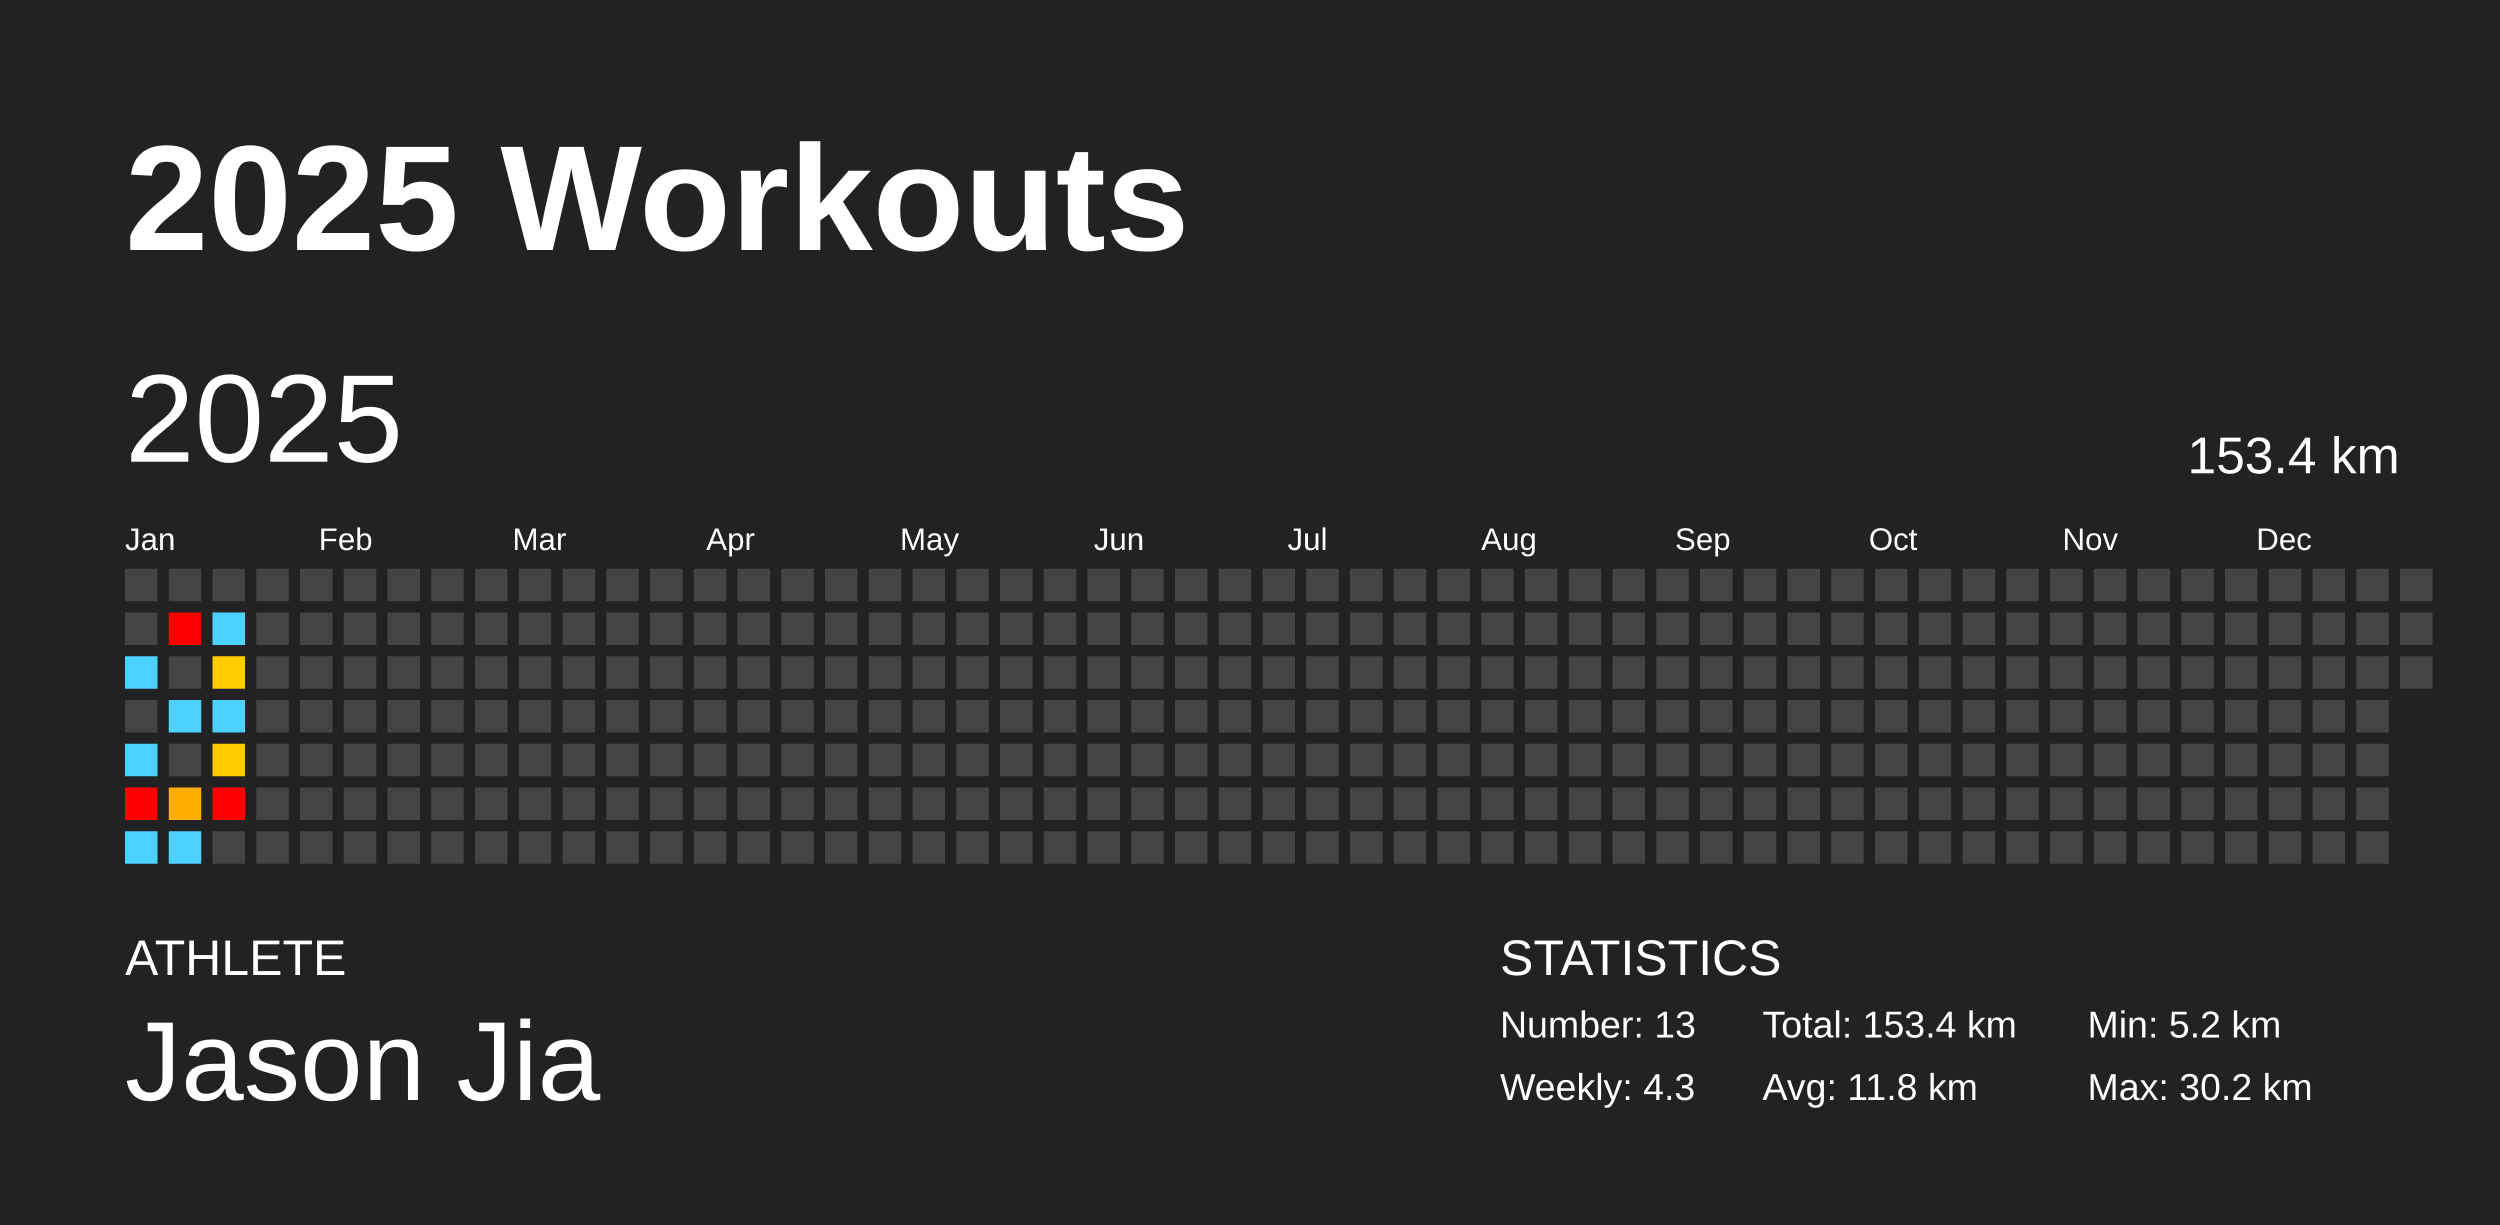
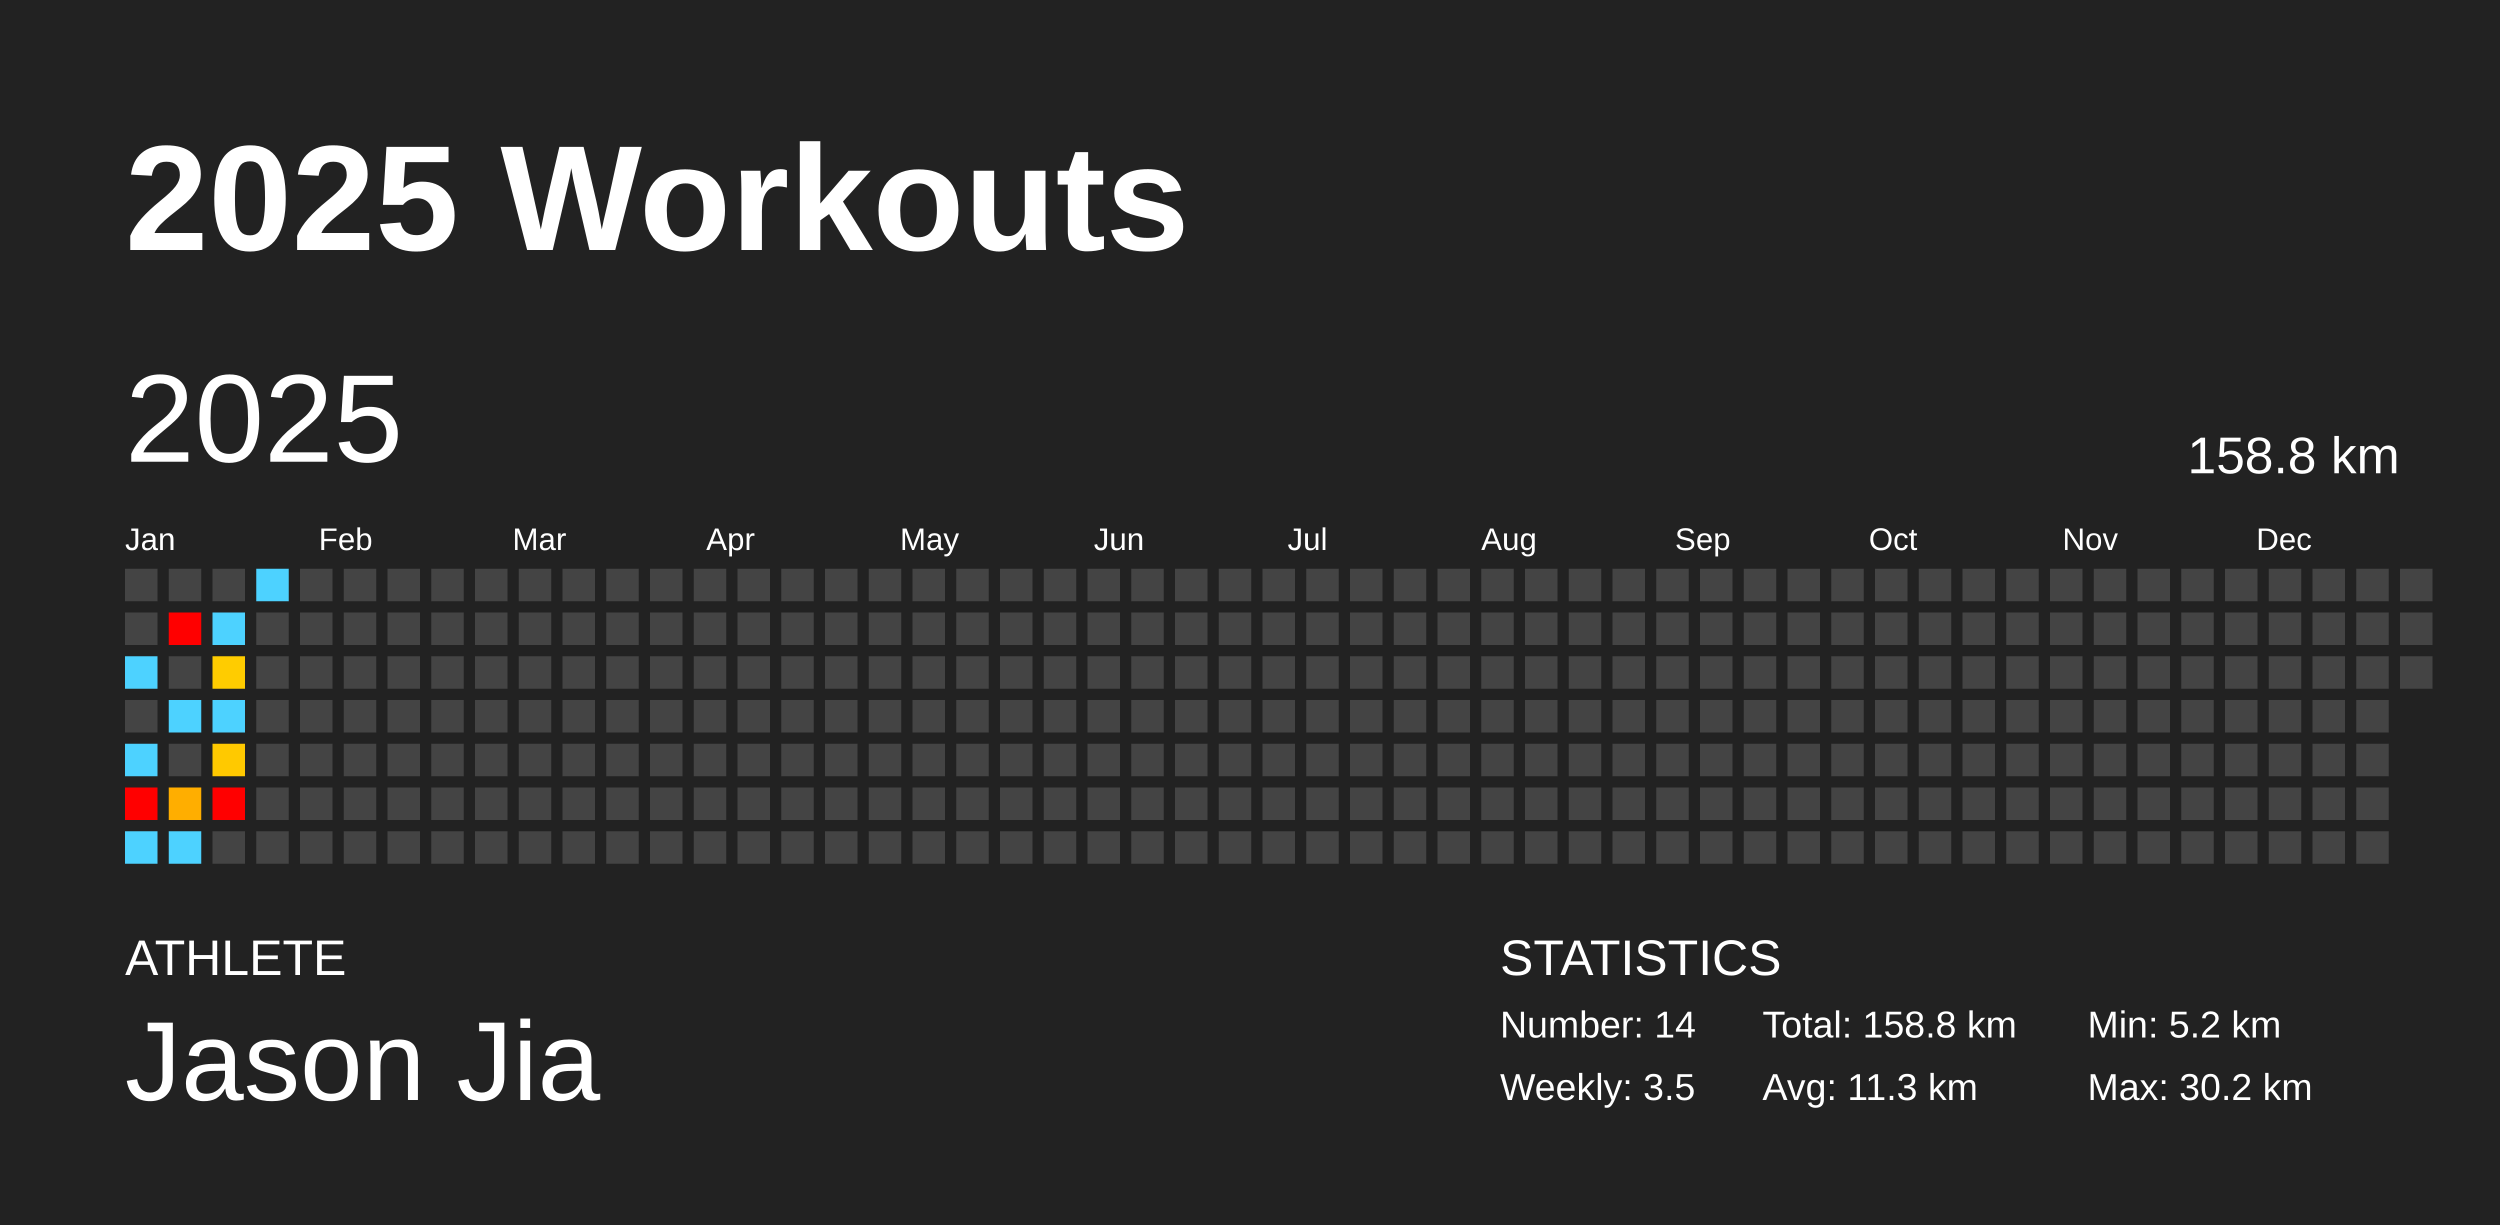
<svg xmlns="http://www.w3.org/2000/svg" baseProfile="full" height="98mm" version="1.1" viewBox="0,0,200,98" width="200mm">
  <defs />
  <rect fill="#222222" height="98" width="200" x="0" y="0" />
  <text fill="#FFFFFF" style="font-size:12px; font-family:Arial; font-weight:bold;" x="10" y="20">2025 Workouts</text>
  <text fill="#FFFFFF" style="font-size:4px; font-family:Arial" x="10" y="78">ATHLETE</text>
  <text fill="#FFFFFF" style="font-size:9px; font-family:Arial" x="10" y="88">Jason Jia</text>
  <text fill="#FFFFFF" style="font-size:4px; font-family:Arial" x="120" y="78">STATISTICS</text>
-   <text fill="#FFFFFF" style="font-size:3px; font-family:Arial" x="120" y="83">Number: 13</text>
-   <text fill="#FFFFFF" style="font-size:3px; font-family:Arial" x="120" y="88">Weekly: 4.3</text>
-   <text fill="#FFFFFF" style="font-size:3px; font-family:Arial" x="141" y="83">Total: 153.4 km</text>
-   <text fill="#FFFFFF" style="font-size:3px; font-family:Arial" x="141" y="88">Avg: 11.8 km</text>
+   <text fill="#FFFFFF" style="font-size:3px; font-family:Arial" x="120" y="83">Number: 14</text>
+   <text fill="#FFFFFF" style="font-size:3px; font-family:Arial" x="120" y="88">Weekly: 3.5</text>
+   <text fill="#FFFFFF" style="font-size:3px; font-family:Arial" x="141" y="83">Total: 158.8 km</text>
+   <text fill="#FFFFFF" style="font-size:3px; font-family:Arial" x="141" y="88">Avg: 11.3 km</text>
  <text fill="#FFFFFF" style="font-size:3px; font-family:Arial" x="167" y="83">Min: 5.2 km</text>
  <text fill="#FFFFFF" style="font-size:3px; font-family:Arial" x="167" y="88">Max: 30.2 km</text>
  <text dominant-baseline="hanging" fill="#FFFFFF" style="font-size:10.0px; font-family:Arial;" x="10" y="30">2025</text>
-   <text dominant-baseline="hanging" fill="#FFFFFF" style="font-size:4.125px; font-family:Arial;" x="175" y="35">153.4 km</text>
+   <text dominant-baseline="hanging" fill="#FFFFFF" style="font-size:4.125px; font-family:Arial;" x="175" y="35">158.8 km</text>
  <text fill="#FFFFFF" style="font-size:2.5px; font-family:Arial" x="10.0" y="44">Jan</text>
  <text fill="#FFFFFF" style="font-size:2.5px; font-family:Arial" x="25.5" y="44">Feb</text>
  <text fill="#FFFFFF" style="font-size:2.5px; font-family:Arial" x="41.0" y="44">Mar</text>
  <text fill="#FFFFFF" style="font-size:2.5px; font-family:Arial" x="56.5" y="44">Apr</text>
  <text fill="#FFFFFF" style="font-size:2.5px; font-family:Arial" x="72.0" y="44">May</text>
  <text fill="#FFFFFF" style="font-size:2.5px; font-family:Arial" x="87.5" y="44">Jun</text>
  <text fill="#FFFFFF" style="font-size:2.5px; font-family:Arial" x="103.0" y="44">Jul</text>
  <text fill="#FFFFFF" style="font-size:2.5px; font-family:Arial" x="118.5" y="44">Aug</text>
  <text fill="#FFFFFF" style="font-size:2.5px; font-family:Arial" x="134.0" y="44">Sep</text>
  <text fill="#FFFFFF" style="font-size:2.5px; font-family:Arial" x="149.5" y="44">Oct</text>
  <text fill="#FFFFFF" style="font-size:2.5px; font-family:Arial" x="165.0" y="44">Nov</text>
  <text fill="#FFFFFF" style="font-size:2.5px; font-family:Arial" x="180.5" y="44">Dec</text>
  <rect fill="#444444" height="2.6" width="2.6" x="10.0" y="45.5" />
  <rect fill="#444444" height="2.6" width="2.6" x="10.0" y="49.0" />
  <rect fill="#4dd2ff" height="2.6" width="2.6" x="10.0" y="52.5" />
  <rect fill="#444444" height="2.6" width="2.6" x="10.0" y="56.0" />
  <rect fill="#4dd2ff" height="2.6" width="2.6" x="10.0" y="59.5" />
  <rect fill="red" height="2.6" width="2.6" x="10.0" y="63.0" />
  <rect fill="#4dd2ff" height="2.6" width="2.6" x="10.0" y="66.5" />
  <rect fill="#444444" height="2.6" width="2.6" x="13.5" y="45.5" />
  <rect fill="red" height="2.6" width="2.6" x="13.5" y="49.0" />
  <rect fill="#444444" height="2.6" width="2.6" x="13.5" y="52.5" />
  <rect fill="#4dd2ff" height="2.6" width="2.6" x="13.5" y="56.0" />
  <rect fill="#444444" height="2.6" width="2.6" x="13.5" y="59.5" />
  <rect fill="#ffae00" height="2.6" width="2.6" x="13.5" y="63.0" />
  <rect fill="#4dd2ff" height="2.6" width="2.6" x="13.5" y="66.5" />
  <rect fill="#444444" height="2.6" width="2.6" x="17.0" y="45.5" />
  <rect fill="#4dd2ff" height="2.6" width="2.6" x="17.0" y="49.0" />
  <rect fill="#ffcc00" height="2.6" width="2.6" x="17.0" y="52.5" />
  <rect fill="#4dd2ff" height="2.6" width="2.6" x="17.0" y="56.0" />
  <rect fill="#ffc900" height="2.6" width="2.6" x="17.0" y="59.5" />
  <rect fill="red" height="2.6" width="2.6" x="17.0" y="63.0" />
  <rect fill="#444444" height="2.6" width="2.6" x="17.0" y="66.5" />
-   <rect fill="#444444" height="2.6" width="2.6" x="20.5" y="45.5" />
+   <rect fill="#4dd2ff" height="2.6" width="2.6" x="20.5" y="45.5" />
  <rect fill="#444444" height="2.6" width="2.6" x="20.5" y="49.0" />
  <rect fill="#444444" height="2.6" width="2.6" x="20.5" y="52.5" />
  <rect fill="#444444" height="2.6" width="2.6" x="20.5" y="56.0" />
  <rect fill="#444444" height="2.6" width="2.6" x="20.5" y="59.5" />
  <rect fill="#444444" height="2.6" width="2.6" x="20.5" y="63.0" />
  <rect fill="#444444" height="2.6" width="2.6" x="20.5" y="66.5" />
  <rect fill="#444444" height="2.6" width="2.6" x="24.0" y="45.5" />
  <rect fill="#444444" height="2.6" width="2.6" x="24.0" y="49.0" />
  <rect fill="#444444" height="2.6" width="2.6" x="24.0" y="52.5" />
  <rect fill="#444444" height="2.6" width="2.6" x="24.0" y="56.0" />
  <rect fill="#444444" height="2.6" width="2.6" x="24.0" y="59.5" />
  <rect fill="#444444" height="2.6" width="2.6" x="24.0" y="63.0" />
  <rect fill="#444444" height="2.6" width="2.6" x="24.0" y="66.5" />
  <rect fill="#444444" height="2.6" width="2.6" x="27.5" y="45.5" />
  <rect fill="#444444" height="2.6" width="2.6" x="27.5" y="49.0" />
  <rect fill="#444444" height="2.6" width="2.6" x="27.5" y="52.5" />
  <rect fill="#444444" height="2.6" width="2.6" x="27.5" y="56.0" />
  <rect fill="#444444" height="2.6" width="2.6" x="27.5" y="59.5" />
  <rect fill="#444444" height="2.6" width="2.6" x="27.5" y="63.0" />
  <rect fill="#444444" height="2.6" width="2.6" x="27.5" y="66.5" />
  <rect fill="#444444" height="2.6" width="2.6" x="31.0" y="45.5" />
  <rect fill="#444444" height="2.6" width="2.6" x="31.0" y="49.0" />
  <rect fill="#444444" height="2.6" width="2.6" x="31.0" y="52.5" />
  <rect fill="#444444" height="2.6" width="2.6" x="31.0" y="56.0" />
  <rect fill="#444444" height="2.6" width="2.6" x="31.0" y="59.5" />
  <rect fill="#444444" height="2.6" width="2.6" x="31.0" y="63.0" />
  <rect fill="#444444" height="2.6" width="2.6" x="31.0" y="66.5" />
  <rect fill="#444444" height="2.6" width="2.6" x="34.5" y="45.5" />
  <rect fill="#444444" height="2.6" width="2.6" x="34.5" y="49.0" />
  <rect fill="#444444" height="2.6" width="2.6" x="34.5" y="52.5" />
  <rect fill="#444444" height="2.6" width="2.6" x="34.5" y="56.0" />
  <rect fill="#444444" height="2.6" width="2.6" x="34.5" y="59.5" />
  <rect fill="#444444" height="2.6" width="2.6" x="34.5" y="63.0" />
  <rect fill="#444444" height="2.6" width="2.6" x="34.5" y="66.5" />
  <rect fill="#444444" height="2.6" width="2.6" x="38.0" y="45.5" />
  <rect fill="#444444" height="2.6" width="2.6" x="38.0" y="49.0" />
  <rect fill="#444444" height="2.6" width="2.6" x="38.0" y="52.5" />
  <rect fill="#444444" height="2.6" width="2.6" x="38.0" y="56.0" />
  <rect fill="#444444" height="2.6" width="2.6" x="38.0" y="59.5" />
  <rect fill="#444444" height="2.6" width="2.6" x="38.0" y="63.0" />
  <rect fill="#444444" height="2.6" width="2.6" x="38.0" y="66.5" />
  <rect fill="#444444" height="2.6" width="2.6" x="41.5" y="45.5" />
  <rect fill="#444444" height="2.6" width="2.6" x="41.5" y="49.0" />
  <rect fill="#444444" height="2.6" width="2.6" x="41.5" y="52.5" />
  <rect fill="#444444" height="2.6" width="2.6" x="41.5" y="56.0" />
  <rect fill="#444444" height="2.6" width="2.6" x="41.5" y="59.5" />
  <rect fill="#444444" height="2.6" width="2.6" x="41.5" y="63.0" />
  <rect fill="#444444" height="2.6" width="2.6" x="41.5" y="66.5" />
  <rect fill="#444444" height="2.6" width="2.6" x="45.0" y="45.5" />
  <rect fill="#444444" height="2.6" width="2.6" x="45.0" y="49.0" />
  <rect fill="#444444" height="2.6" width="2.6" x="45.0" y="52.5" />
  <rect fill="#444444" height="2.6" width="2.6" x="45.0" y="56.0" />
  <rect fill="#444444" height="2.6" width="2.6" x="45.0" y="59.5" />
  <rect fill="#444444" height="2.6" width="2.6" x="45.0" y="63.0" />
  <rect fill="#444444" height="2.6" width="2.6" x="45.0" y="66.5" />
  <rect fill="#444444" height="2.6" width="2.6" x="48.5" y="45.5" />
  <rect fill="#444444" height="2.6" width="2.6" x="48.5" y="49.0" />
  <rect fill="#444444" height="2.6" width="2.6" x="48.5" y="52.5" />
  <rect fill="#444444" height="2.6" width="2.6" x="48.5" y="56.0" />
  <rect fill="#444444" height="2.6" width="2.6" x="48.5" y="59.5" />
  <rect fill="#444444" height="2.6" width="2.6" x="48.5" y="63.0" />
  <rect fill="#444444" height="2.6" width="2.6" x="48.5" y="66.5" />
  <rect fill="#444444" height="2.6" width="2.6" x="52.0" y="45.5" />
  <rect fill="#444444" height="2.6" width="2.6" x="52.0" y="49.0" />
  <rect fill="#444444" height="2.6" width="2.6" x="52.0" y="52.5" />
  <rect fill="#444444" height="2.6" width="2.6" x="52.0" y="56.0" />
  <rect fill="#444444" height="2.6" width="2.6" x="52.0" y="59.5" />
  <rect fill="#444444" height="2.6" width="2.6" x="52.0" y="63.0" />
  <rect fill="#444444" height="2.6" width="2.6" x="52.0" y="66.5" />
  <rect fill="#444444" height="2.6" width="2.6" x="55.5" y="45.5" />
  <rect fill="#444444" height="2.6" width="2.6" x="55.5" y="49.0" />
  <rect fill="#444444" height="2.6" width="2.6" x="55.5" y="52.5" />
  <rect fill="#444444" height="2.6" width="2.6" x="55.5" y="56.0" />
  <rect fill="#444444" height="2.6" width="2.6" x="55.5" y="59.5" />
  <rect fill="#444444" height="2.6" width="2.6" x="55.5" y="63.0" />
  <rect fill="#444444" height="2.6" width="2.6" x="55.5" y="66.5" />
  <rect fill="#444444" height="2.6" width="2.6" x="59.0" y="45.5" />
  <rect fill="#444444" height="2.6" width="2.6" x="59.0" y="49.0" />
  <rect fill="#444444" height="2.6" width="2.6" x="59.0" y="52.5" />
  <rect fill="#444444" height="2.6" width="2.6" x="59.0" y="56.0" />
  <rect fill="#444444" height="2.6" width="2.6" x="59.0" y="59.5" />
  <rect fill="#444444" height="2.6" width="2.6" x="59.0" y="63.0" />
  <rect fill="#444444" height="2.6" width="2.6" x="59.0" y="66.5" />
  <rect fill="#444444" height="2.6" width="2.6" x="62.5" y="45.5" />
  <rect fill="#444444" height="2.6" width="2.6" x="62.5" y="49.0" />
  <rect fill="#444444" height="2.6" width="2.6" x="62.5" y="52.5" />
  <rect fill="#444444" height="2.6" width="2.6" x="62.5" y="56.0" />
  <rect fill="#444444" height="2.6" width="2.6" x="62.5" y="59.5" />
  <rect fill="#444444" height="2.6" width="2.6" x="62.5" y="63.0" />
  <rect fill="#444444" height="2.6" width="2.6" x="62.5" y="66.5" />
  <rect fill="#444444" height="2.6" width="2.6" x="66.0" y="45.5" />
  <rect fill="#444444" height="2.6" width="2.6" x="66.0" y="49.0" />
  <rect fill="#444444" height="2.6" width="2.6" x="66.0" y="52.5" />
  <rect fill="#444444" height="2.6" width="2.6" x="66.0" y="56.0" />
  <rect fill="#444444" height="2.6" width="2.6" x="66.0" y="59.5" />
  <rect fill="#444444" height="2.6" width="2.6" x="66.0" y="63.0" />
  <rect fill="#444444" height="2.6" width="2.6" x="66.0" y="66.5" />
  <rect fill="#444444" height="2.6" width="2.6" x="69.5" y="45.5" />
  <rect fill="#444444" height="2.6" width="2.6" x="69.5" y="49.0" />
  <rect fill="#444444" height="2.6" width="2.6" x="69.5" y="52.5" />
  <rect fill="#444444" height="2.6" width="2.6" x="69.5" y="56.0" />
  <rect fill="#444444" height="2.6" width="2.6" x="69.5" y="59.5" />
  <rect fill="#444444" height="2.6" width="2.6" x="69.5" y="63.0" />
  <rect fill="#444444" height="2.6" width="2.6" x="69.5" y="66.5" />
  <rect fill="#444444" height="2.6" width="2.6" x="73.0" y="45.5" />
  <rect fill="#444444" height="2.6" width="2.6" x="73.0" y="49.0" />
  <rect fill="#444444" height="2.6" width="2.6" x="73.0" y="52.5" />
  <rect fill="#444444" height="2.6" width="2.6" x="73.0" y="56.0" />
  <rect fill="#444444" height="2.6" width="2.6" x="73.0" y="59.5" />
  <rect fill="#444444" height="2.6" width="2.6" x="73.0" y="63.0" />
  <rect fill="#444444" height="2.6" width="2.6" x="73.0" y="66.5" />
  <rect fill="#444444" height="2.6" width="2.6" x="76.5" y="45.5" />
  <rect fill="#444444" height="2.6" width="2.6" x="76.5" y="49.0" />
  <rect fill="#444444" height="2.6" width="2.6" x="76.5" y="52.5" />
  <rect fill="#444444" height="2.6" width="2.6" x="76.5" y="56.0" />
  <rect fill="#444444" height="2.6" width="2.6" x="76.5" y="59.5" />
  <rect fill="#444444" height="2.6" width="2.6" x="76.5" y="63.0" />
  <rect fill="#444444" height="2.6" width="2.6" x="76.5" y="66.5" />
  <rect fill="#444444" height="2.6" width="2.6" x="80.0" y="45.5" />
  <rect fill="#444444" height="2.6" width="2.6" x="80.0" y="49.0" />
  <rect fill="#444444" height="2.6" width="2.6" x="80.0" y="52.5" />
  <rect fill="#444444" height="2.6" width="2.6" x="80.0" y="56.0" />
  <rect fill="#444444" height="2.6" width="2.6" x="80.0" y="59.5" />
  <rect fill="#444444" height="2.6" width="2.6" x="80.0" y="63.0" />
  <rect fill="#444444" height="2.6" width="2.6" x="80.0" y="66.5" />
  <rect fill="#444444" height="2.6" width="2.6" x="83.5" y="45.5" />
  <rect fill="#444444" height="2.6" width="2.6" x="83.5" y="49.0" />
  <rect fill="#444444" height="2.6" width="2.6" x="83.5" y="52.5" />
  <rect fill="#444444" height="2.6" width="2.6" x="83.5" y="56.0" />
  <rect fill="#444444" height="2.6" width="2.6" x="83.5" y="59.5" />
  <rect fill="#444444" height="2.6" width="2.6" x="83.5" y="63.0" />
  <rect fill="#444444" height="2.6" width="2.6" x="83.5" y="66.5" />
  <rect fill="#444444" height="2.6" width="2.6" x="87.0" y="45.5" />
  <rect fill="#444444" height="2.6" width="2.6" x="87.0" y="49.0" />
  <rect fill="#444444" height="2.6" width="2.6" x="87.0" y="52.5" />
  <rect fill="#444444" height="2.6" width="2.6" x="87.0" y="56.0" />
  <rect fill="#444444" height="2.6" width="2.6" x="87.0" y="59.5" />
  <rect fill="#444444" height="2.6" width="2.6" x="87.0" y="63.0" />
  <rect fill="#444444" height="2.6" width="2.6" x="87.0" y="66.5" />
  <rect fill="#444444" height="2.6" width="2.6" x="90.5" y="45.5" />
  <rect fill="#444444" height="2.6" width="2.6" x="90.5" y="49.0" />
  <rect fill="#444444" height="2.6" width="2.6" x="90.5" y="52.5" />
  <rect fill="#444444" height="2.6" width="2.6" x="90.5" y="56.0" />
  <rect fill="#444444" height="2.6" width="2.6" x="90.5" y="59.5" />
  <rect fill="#444444" height="2.6" width="2.6" x="90.5" y="63.0" />
  <rect fill="#444444" height="2.6" width="2.6" x="90.5" y="66.5" />
  <rect fill="#444444" height="2.6" width="2.6" x="94.0" y="45.5" />
  <rect fill="#444444" height="2.6" width="2.6" x="94.0" y="49.0" />
  <rect fill="#444444" height="2.6" width="2.6" x="94.0" y="52.5" />
  <rect fill="#444444" height="2.6" width="2.6" x="94.0" y="56.0" />
  <rect fill="#444444" height="2.6" width="2.6" x="94.0" y="59.5" />
  <rect fill="#444444" height="2.6" width="2.6" x="94.0" y="63.0" />
  <rect fill="#444444" height="2.6" width="2.6" x="94.0" y="66.5" />
  <rect fill="#444444" height="2.6" width="2.6" x="97.5" y="45.5" />
  <rect fill="#444444" height="2.6" width="2.6" x="97.5" y="49.0" />
  <rect fill="#444444" height="2.6" width="2.6" x="97.5" y="52.5" />
  <rect fill="#444444" height="2.6" width="2.6" x="97.5" y="56.0" />
  <rect fill="#444444" height="2.6" width="2.6" x="97.5" y="59.5" />
  <rect fill="#444444" height="2.6" width="2.6" x="97.5" y="63.0" />
  <rect fill="#444444" height="2.6" width="2.6" x="97.5" y="66.5" />
  <rect fill="#444444" height="2.6" width="2.6" x="101.0" y="45.5" />
  <rect fill="#444444" height="2.6" width="2.6" x="101.0" y="49.0" />
  <rect fill="#444444" height="2.6" width="2.6" x="101.0" y="52.5" />
  <rect fill="#444444" height="2.6" width="2.6" x="101.0" y="56.0" />
  <rect fill="#444444" height="2.6" width="2.6" x="101.0" y="59.5" />
  <rect fill="#444444" height="2.6" width="2.6" x="101.0" y="63.0" />
  <rect fill="#444444" height="2.6" width="2.6" x="101.0" y="66.5" />
  <rect fill="#444444" height="2.6" width="2.6" x="104.5" y="45.5" />
  <rect fill="#444444" height="2.6" width="2.6" x="104.5" y="49.0" />
  <rect fill="#444444" height="2.6" width="2.6" x="104.5" y="52.5" />
  <rect fill="#444444" height="2.6" width="2.6" x="104.5" y="56.0" />
  <rect fill="#444444" height="2.6" width="2.6" x="104.5" y="59.5" />
  <rect fill="#444444" height="2.6" width="2.6" x="104.5" y="63.0" />
  <rect fill="#444444" height="2.6" width="2.6" x="104.5" y="66.5" />
  <rect fill="#444444" height="2.6" width="2.6" x="108.0" y="45.5" />
  <rect fill="#444444" height="2.6" width="2.6" x="108.0" y="49.0" />
  <rect fill="#444444" height="2.6" width="2.6" x="108.0" y="52.5" />
  <rect fill="#444444" height="2.6" width="2.6" x="108.0" y="56.0" />
  <rect fill="#444444" height="2.6" width="2.6" x="108.0" y="59.5" />
  <rect fill="#444444" height="2.6" width="2.6" x="108.0" y="63.0" />
  <rect fill="#444444" height="2.6" width="2.6" x="108.0" y="66.5" />
  <rect fill="#444444" height="2.6" width="2.6" x="111.5" y="45.5" />
  <rect fill="#444444" height="2.6" width="2.6" x="111.5" y="49.0" />
  <rect fill="#444444" height="2.6" width="2.6" x="111.5" y="52.5" />
  <rect fill="#444444" height="2.6" width="2.6" x="111.5" y="56.0" />
  <rect fill="#444444" height="2.6" width="2.6" x="111.5" y="59.5" />
  <rect fill="#444444" height="2.6" width="2.6" x="111.5" y="63.0" />
  <rect fill="#444444" height="2.6" width="2.6" x="111.5" y="66.5" />
  <rect fill="#444444" height="2.6" width="2.6" x="115.0" y="45.5" />
  <rect fill="#444444" height="2.6" width="2.6" x="115.0" y="49.0" />
  <rect fill="#444444" height="2.6" width="2.6" x="115.0" y="52.5" />
  <rect fill="#444444" height="2.6" width="2.6" x="115.0" y="56.0" />
  <rect fill="#444444" height="2.6" width="2.6" x="115.0" y="59.5" />
  <rect fill="#444444" height="2.6" width="2.6" x="115.0" y="63.0" />
  <rect fill="#444444" height="2.6" width="2.6" x="115.0" y="66.5" />
  <rect fill="#444444" height="2.6" width="2.6" x="118.5" y="45.5" />
  <rect fill="#444444" height="2.6" width="2.6" x="118.5" y="49.0" />
  <rect fill="#444444" height="2.6" width="2.6" x="118.5" y="52.5" />
  <rect fill="#444444" height="2.6" width="2.6" x="118.5" y="56.0" />
  <rect fill="#444444" height="2.6" width="2.6" x="118.5" y="59.5" />
  <rect fill="#444444" height="2.6" width="2.6" x="118.5" y="63.0" />
  <rect fill="#444444" height="2.6" width="2.6" x="118.5" y="66.5" />
  <rect fill="#444444" height="2.6" width="2.6" x="122.0" y="45.5" />
  <rect fill="#444444" height="2.6" width="2.6" x="122.0" y="49.0" />
  <rect fill="#444444" height="2.6" width="2.6" x="122.0" y="52.5" />
  <rect fill="#444444" height="2.6" width="2.6" x="122.0" y="56.0" />
  <rect fill="#444444" height="2.6" width="2.6" x="122.0" y="59.5" />
  <rect fill="#444444" height="2.6" width="2.6" x="122.0" y="63.0" />
  <rect fill="#444444" height="2.6" width="2.6" x="122.0" y="66.5" />
  <rect fill="#444444" height="2.6" width="2.6" x="125.5" y="45.5" />
  <rect fill="#444444" height="2.6" width="2.6" x="125.5" y="49.0" />
  <rect fill="#444444" height="2.6" width="2.6" x="125.5" y="52.5" />
  <rect fill="#444444" height="2.6" width="2.6" x="125.5" y="56.0" />
  <rect fill="#444444" height="2.6" width="2.6" x="125.5" y="59.5" />
  <rect fill="#444444" height="2.6" width="2.6" x="125.5" y="63.0" />
  <rect fill="#444444" height="2.6" width="2.6" x="125.5" y="66.5" />
  <rect fill="#444444" height="2.6" width="2.6" x="129.0" y="45.5" />
  <rect fill="#444444" height="2.6" width="2.6" x="129.0" y="49.0" />
  <rect fill="#444444" height="2.6" width="2.6" x="129.0" y="52.5" />
  <rect fill="#444444" height="2.6" width="2.6" x="129.0" y="56.0" />
  <rect fill="#444444" height="2.6" width="2.6" x="129.0" y="59.5" />
  <rect fill="#444444" height="2.6" width="2.6" x="129.0" y="63.0" />
  <rect fill="#444444" height="2.6" width="2.6" x="129.0" y="66.5" />
  <rect fill="#444444" height="2.6" width="2.6" x="132.5" y="45.5" />
  <rect fill="#444444" height="2.6" width="2.6" x="132.5" y="49.0" />
  <rect fill="#444444" height="2.6" width="2.6" x="132.5" y="52.5" />
  <rect fill="#444444" height="2.6" width="2.6" x="132.5" y="56.0" />
  <rect fill="#444444" height="2.6" width="2.6" x="132.5" y="59.5" />
  <rect fill="#444444" height="2.6" width="2.6" x="132.5" y="63.0" />
  <rect fill="#444444" height="2.6" width="2.6" x="132.5" y="66.5" />
  <rect fill="#444444" height="2.6" width="2.6" x="136.0" y="45.5" />
  <rect fill="#444444" height="2.6" width="2.6" x="136.0" y="49.0" />
  <rect fill="#444444" height="2.6" width="2.6" x="136.0" y="52.5" />
  <rect fill="#444444" height="2.6" width="2.6" x="136.0" y="56.0" />
  <rect fill="#444444" height="2.6" width="2.6" x="136.0" y="59.5" />
  <rect fill="#444444" height="2.6" width="2.6" x="136.0" y="63.0" />
  <rect fill="#444444" height="2.6" width="2.6" x="136.0" y="66.5" />
  <rect fill="#444444" height="2.6" width="2.6" x="139.5" y="45.5" />
  <rect fill="#444444" height="2.6" width="2.6" x="139.5" y="49.0" />
  <rect fill="#444444" height="2.6" width="2.6" x="139.5" y="52.5" />
  <rect fill="#444444" height="2.6" width="2.6" x="139.5" y="56.0" />
  <rect fill="#444444" height="2.6" width="2.6" x="139.5" y="59.5" />
  <rect fill="#444444" height="2.6" width="2.6" x="139.5" y="63.0" />
  <rect fill="#444444" height="2.6" width="2.6" x="139.5" y="66.5" />
  <rect fill="#444444" height="2.6" width="2.6" x="143.0" y="45.5" />
  <rect fill="#444444" height="2.6" width="2.6" x="143.0" y="49.0" />
  <rect fill="#444444" height="2.6" width="2.6" x="143.0" y="52.5" />
  <rect fill="#444444" height="2.6" width="2.6" x="143.0" y="56.0" />
  <rect fill="#444444" height="2.6" width="2.6" x="143.0" y="59.5" />
  <rect fill="#444444" height="2.6" width="2.6" x="143.0" y="63.0" />
  <rect fill="#444444" height="2.6" width="2.6" x="143.0" y="66.5" />
  <rect fill="#444444" height="2.6" width="2.6" x="146.5" y="45.5" />
  <rect fill="#444444" height="2.6" width="2.6" x="146.5" y="49.0" />
  <rect fill="#444444" height="2.6" width="2.6" x="146.5" y="52.5" />
  <rect fill="#444444" height="2.6" width="2.6" x="146.5" y="56.0" />
  <rect fill="#444444" height="2.6" width="2.6" x="146.5" y="59.5" />
  <rect fill="#444444" height="2.6" width="2.6" x="146.5" y="63.0" />
  <rect fill="#444444" height="2.6" width="2.6" x="146.5" y="66.5" />
  <rect fill="#444444" height="2.6" width="2.6" x="150.0" y="45.5" />
  <rect fill="#444444" height="2.6" width="2.6" x="150.0" y="49.0" />
  <rect fill="#444444" height="2.6" width="2.6" x="150.0" y="52.5" />
  <rect fill="#444444" height="2.6" width="2.6" x="150.0" y="56.0" />
  <rect fill="#444444" height="2.6" width="2.6" x="150.0" y="59.5" />
  <rect fill="#444444" height="2.6" width="2.6" x="150.0" y="63.0" />
  <rect fill="#444444" height="2.6" width="2.6" x="150.0" y="66.5" />
  <rect fill="#444444" height="2.6" width="2.6" x="153.5" y="45.5" />
  <rect fill="#444444" height="2.6" width="2.6" x="153.5" y="49.0" />
  <rect fill="#444444" height="2.6" width="2.6" x="153.5" y="52.5" />
  <rect fill="#444444" height="2.6" width="2.6" x="153.5" y="56.0" />
  <rect fill="#444444" height="2.6" width="2.6" x="153.5" y="59.5" />
  <rect fill="#444444" height="2.6" width="2.6" x="153.5" y="63.0" />
  <rect fill="#444444" height="2.6" width="2.6" x="153.5" y="66.5" />
  <rect fill="#444444" height="2.6" width="2.6" x="157.0" y="45.5" />
  <rect fill="#444444" height="2.6" width="2.6" x="157.0" y="49.0" />
  <rect fill="#444444" height="2.6" width="2.6" x="157.0" y="52.5" />
  <rect fill="#444444" height="2.6" width="2.6" x="157.0" y="56.0" />
  <rect fill="#444444" height="2.6" width="2.6" x="157.0" y="59.5" />
  <rect fill="#444444" height="2.6" width="2.6" x="157.0" y="63.0" />
  <rect fill="#444444" height="2.6" width="2.6" x="157.0" y="66.5" />
  <rect fill="#444444" height="2.6" width="2.6" x="160.5" y="45.5" />
  <rect fill="#444444" height="2.6" width="2.6" x="160.5" y="49.0" />
  <rect fill="#444444" height="2.6" width="2.6" x="160.5" y="52.5" />
  <rect fill="#444444" height="2.6" width="2.6" x="160.5" y="56.0" />
  <rect fill="#444444" height="2.6" width="2.6" x="160.5" y="59.5" />
  <rect fill="#444444" height="2.6" width="2.6" x="160.5" y="63.0" />
  <rect fill="#444444" height="2.6" width="2.6" x="160.5" y="66.5" />
  <rect fill="#444444" height="2.6" width="2.6" x="164.0" y="45.5" />
  <rect fill="#444444" height="2.6" width="2.6" x="164.0" y="49.0" />
  <rect fill="#444444" height="2.6" width="2.6" x="164.0" y="52.5" />
  <rect fill="#444444" height="2.6" width="2.6" x="164.0" y="56.0" />
  <rect fill="#444444" height="2.6" width="2.6" x="164.0" y="59.5" />
  <rect fill="#444444" height="2.6" width="2.6" x="164.0" y="63.0" />
  <rect fill="#444444" height="2.6" width="2.6" x="164.0" y="66.5" />
  <rect fill="#444444" height="2.6" width="2.6" x="167.5" y="45.5" />
  <rect fill="#444444" height="2.6" width="2.6" x="167.5" y="49.0" />
  <rect fill="#444444" height="2.6" width="2.6" x="167.5" y="52.5" />
  <rect fill="#444444" height="2.6" width="2.6" x="167.5" y="56.0" />
  <rect fill="#444444" height="2.6" width="2.6" x="167.5" y="59.5" />
  <rect fill="#444444" height="2.6" width="2.6" x="167.5" y="63.0" />
  <rect fill="#444444" height="2.6" width="2.6" x="167.5" y="66.5" />
  <rect fill="#444444" height="2.6" width="2.6" x="171.0" y="45.5" />
  <rect fill="#444444" height="2.6" width="2.6" x="171.0" y="49.0" />
  <rect fill="#444444" height="2.6" width="2.6" x="171.0" y="52.5" />
  <rect fill="#444444" height="2.6" width="2.6" x="171.0" y="56.0" />
  <rect fill="#444444" height="2.6" width="2.6" x="171.0" y="59.5" />
  <rect fill="#444444" height="2.6" width="2.6" x="171.0" y="63.0" />
  <rect fill="#444444" height="2.6" width="2.6" x="171.0" y="66.5" />
  <rect fill="#444444" height="2.6" width="2.6" x="174.5" y="45.5" />
  <rect fill="#444444" height="2.6" width="2.6" x="174.5" y="49.0" />
  <rect fill="#444444" height="2.6" width="2.6" x="174.5" y="52.5" />
  <rect fill="#444444" height="2.6" width="2.6" x="174.5" y="56.0" />
  <rect fill="#444444" height="2.6" width="2.6" x="174.5" y="59.5" />
  <rect fill="#444444" height="2.6" width="2.6" x="174.5" y="63.0" />
  <rect fill="#444444" height="2.6" width="2.6" x="174.5" y="66.5" />
  <rect fill="#444444" height="2.6" width="2.6" x="178.0" y="45.5" />
  <rect fill="#444444" height="2.6" width="2.6" x="178.0" y="49.0" />
  <rect fill="#444444" height="2.6" width="2.6" x="178.0" y="52.5" />
  <rect fill="#444444" height="2.6" width="2.6" x="178.0" y="56.0" />
  <rect fill="#444444" height="2.6" width="2.6" x="178.0" y="59.5" />
  <rect fill="#444444" height="2.6" width="2.6" x="178.0" y="63.0" />
  <rect fill="#444444" height="2.6" width="2.6" x="178.0" y="66.5" />
  <rect fill="#444444" height="2.6" width="2.6" x="181.5" y="45.5" />
  <rect fill="#444444" height="2.6" width="2.6" x="181.5" y="49.0" />
  <rect fill="#444444" height="2.6" width="2.6" x="181.5" y="52.5" />
  <rect fill="#444444" height="2.6" width="2.6" x="181.5" y="56.0" />
  <rect fill="#444444" height="2.6" width="2.6" x="181.5" y="59.5" />
  <rect fill="#444444" height="2.6" width="2.6" x="181.5" y="63.0" />
  <rect fill="#444444" height="2.6" width="2.6" x="181.5" y="66.5" />
  <rect fill="#444444" height="2.6" width="2.6" x="185.0" y="45.5" />
  <rect fill="#444444" height="2.6" width="2.6" x="185.0" y="49.0" />
  <rect fill="#444444" height="2.6" width="2.6" x="185.0" y="52.5" />
  <rect fill="#444444" height="2.6" width="2.6" x="185.0" y="56.0" />
  <rect fill="#444444" height="2.6" width="2.6" x="185.0" y="59.5" />
  <rect fill="#444444" height="2.6" width="2.6" x="185.0" y="63.0" />
  <rect fill="#444444" height="2.6" width="2.6" x="185.0" y="66.5" />
  <rect fill="#444444" height="2.6" width="2.6" x="188.5" y="45.5" />
  <rect fill="#444444" height="2.6" width="2.6" x="188.5" y="49.0" />
  <rect fill="#444444" height="2.6" width="2.6" x="188.5" y="52.5" />
  <rect fill="#444444" height="2.6" width="2.6" x="188.5" y="56.0" />
  <rect fill="#444444" height="2.6" width="2.6" x="188.5" y="59.5" />
  <rect fill="#444444" height="2.6" width="2.6" x="188.5" y="63.0" />
  <rect fill="#444444" height="2.6" width="2.6" x="188.5" y="66.5" />
  <rect fill="#444444" height="2.6" width="2.6" x="192.0" y="45.5" />
  <rect fill="#444444" height="2.6" width="2.6" x="192.0" y="49.0" />
  <rect fill="#444444" height="2.6" width="2.6" x="192.0" y="52.5" />
</svg>
